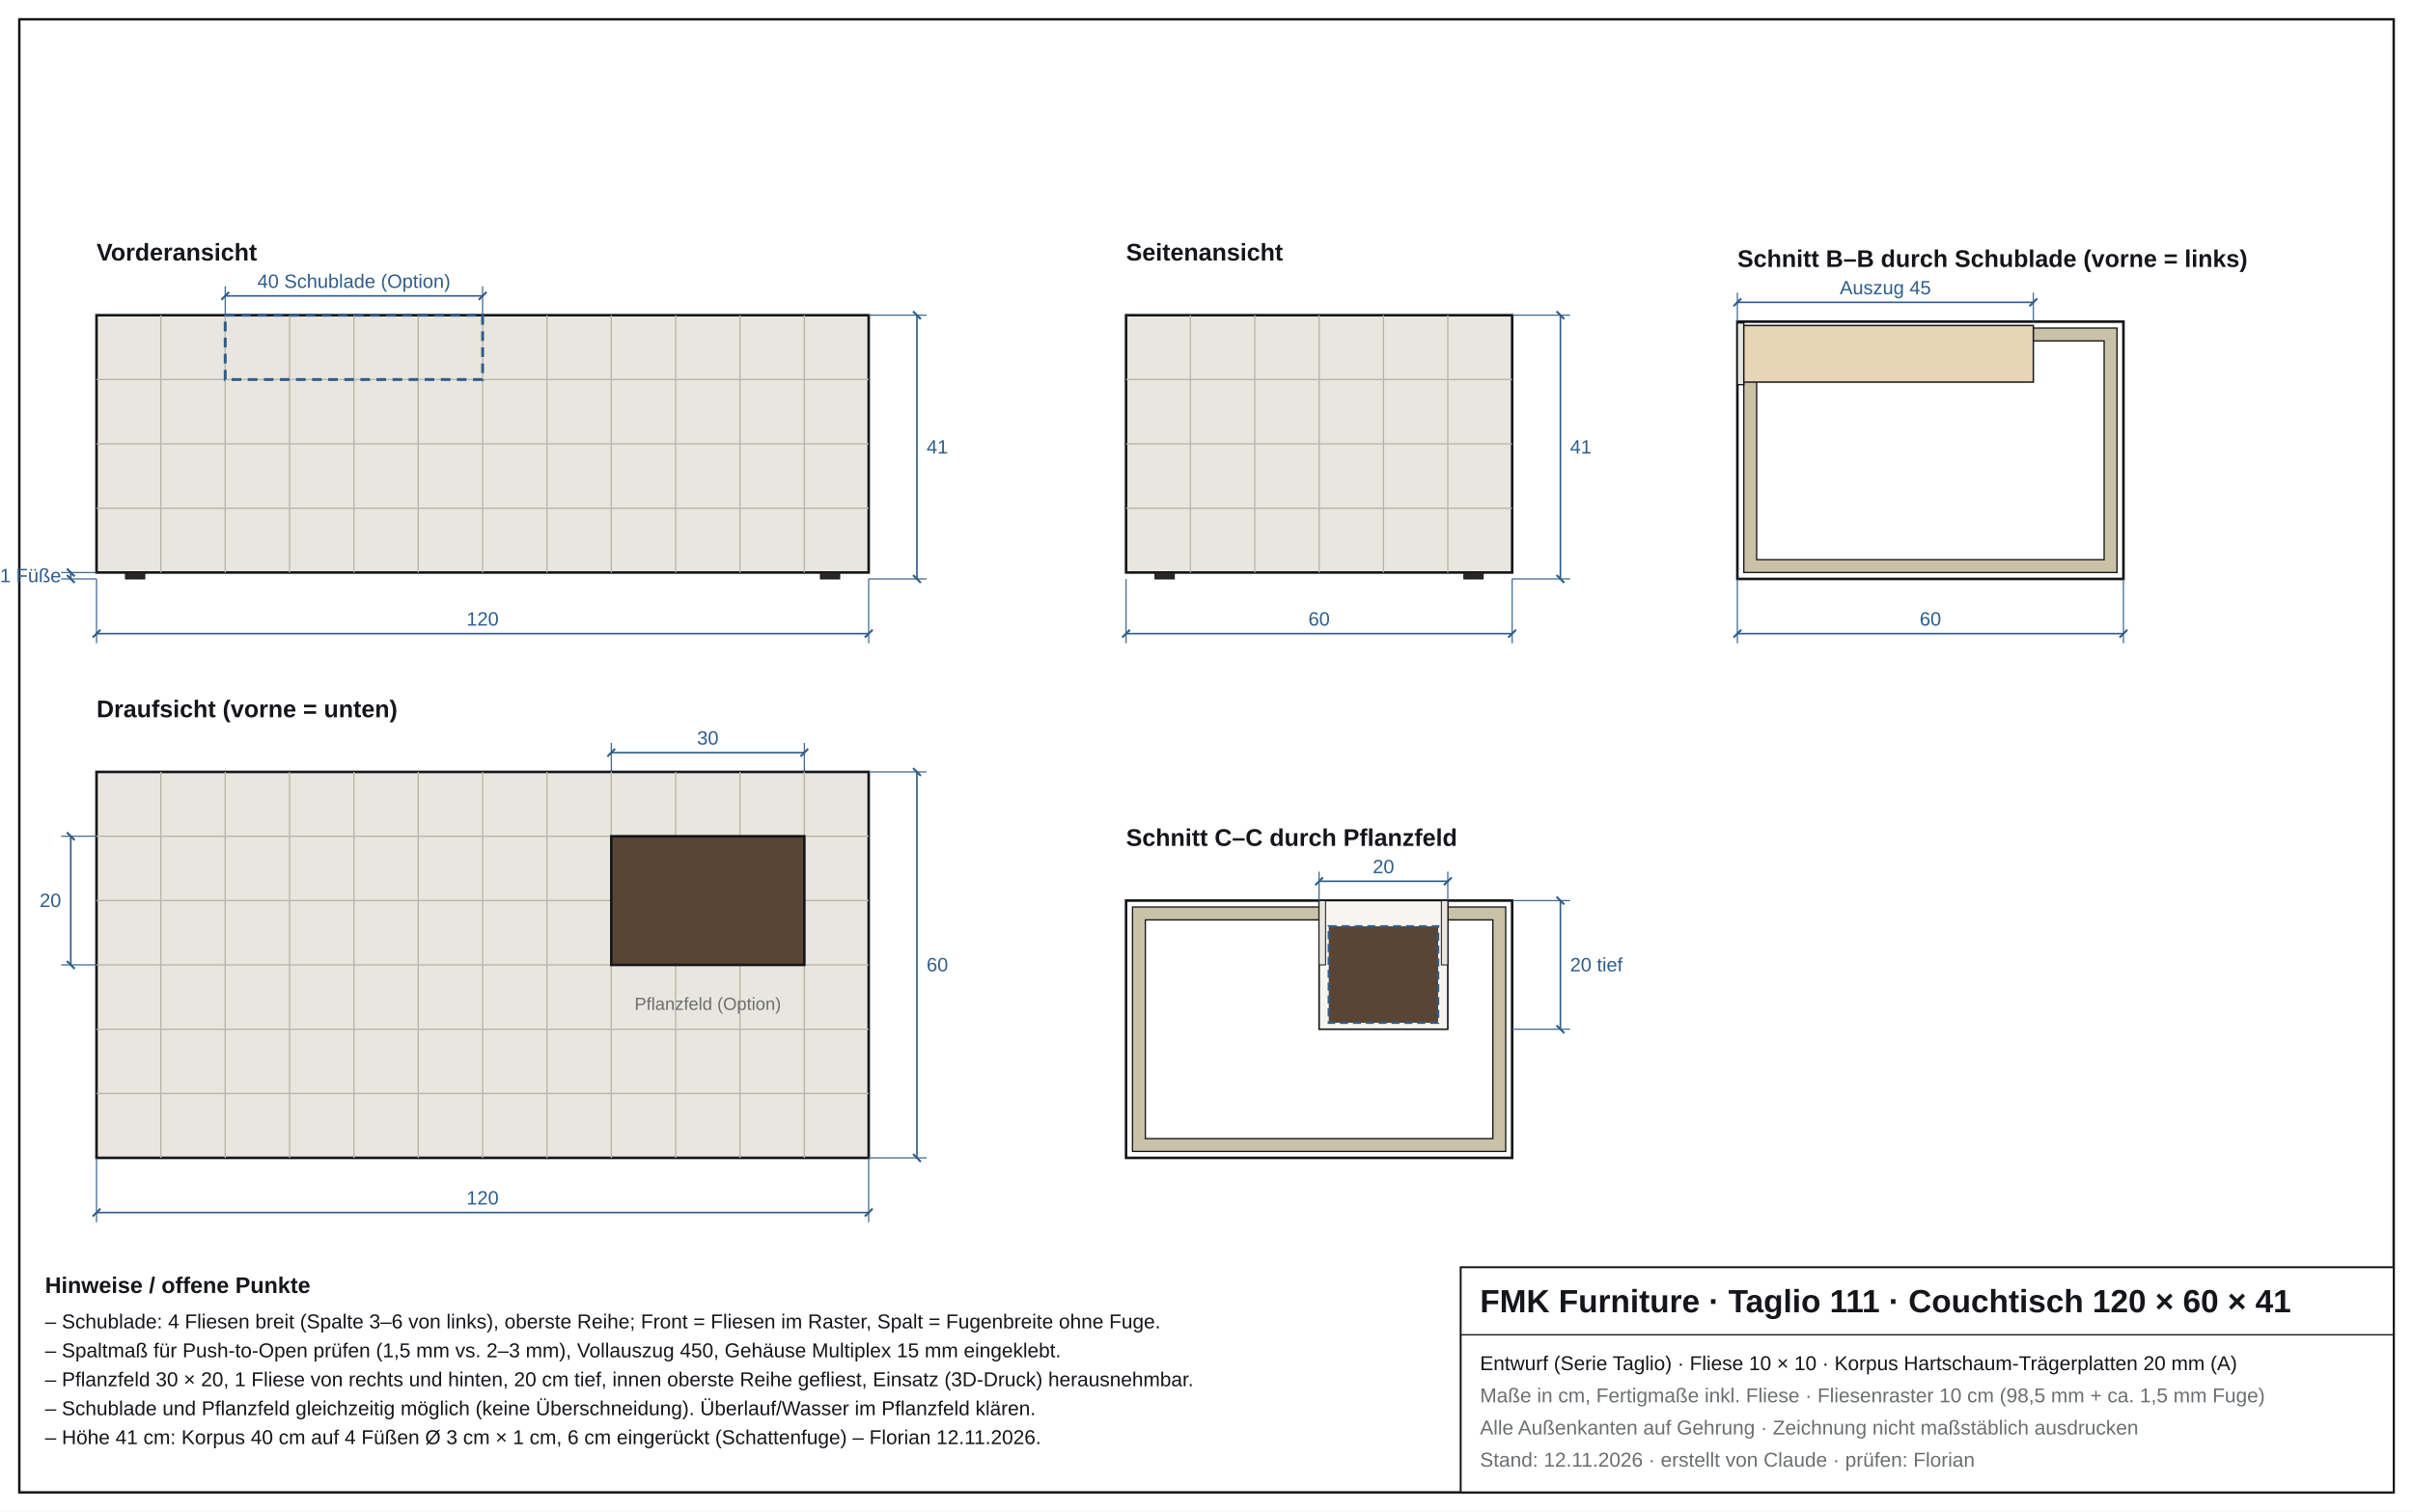
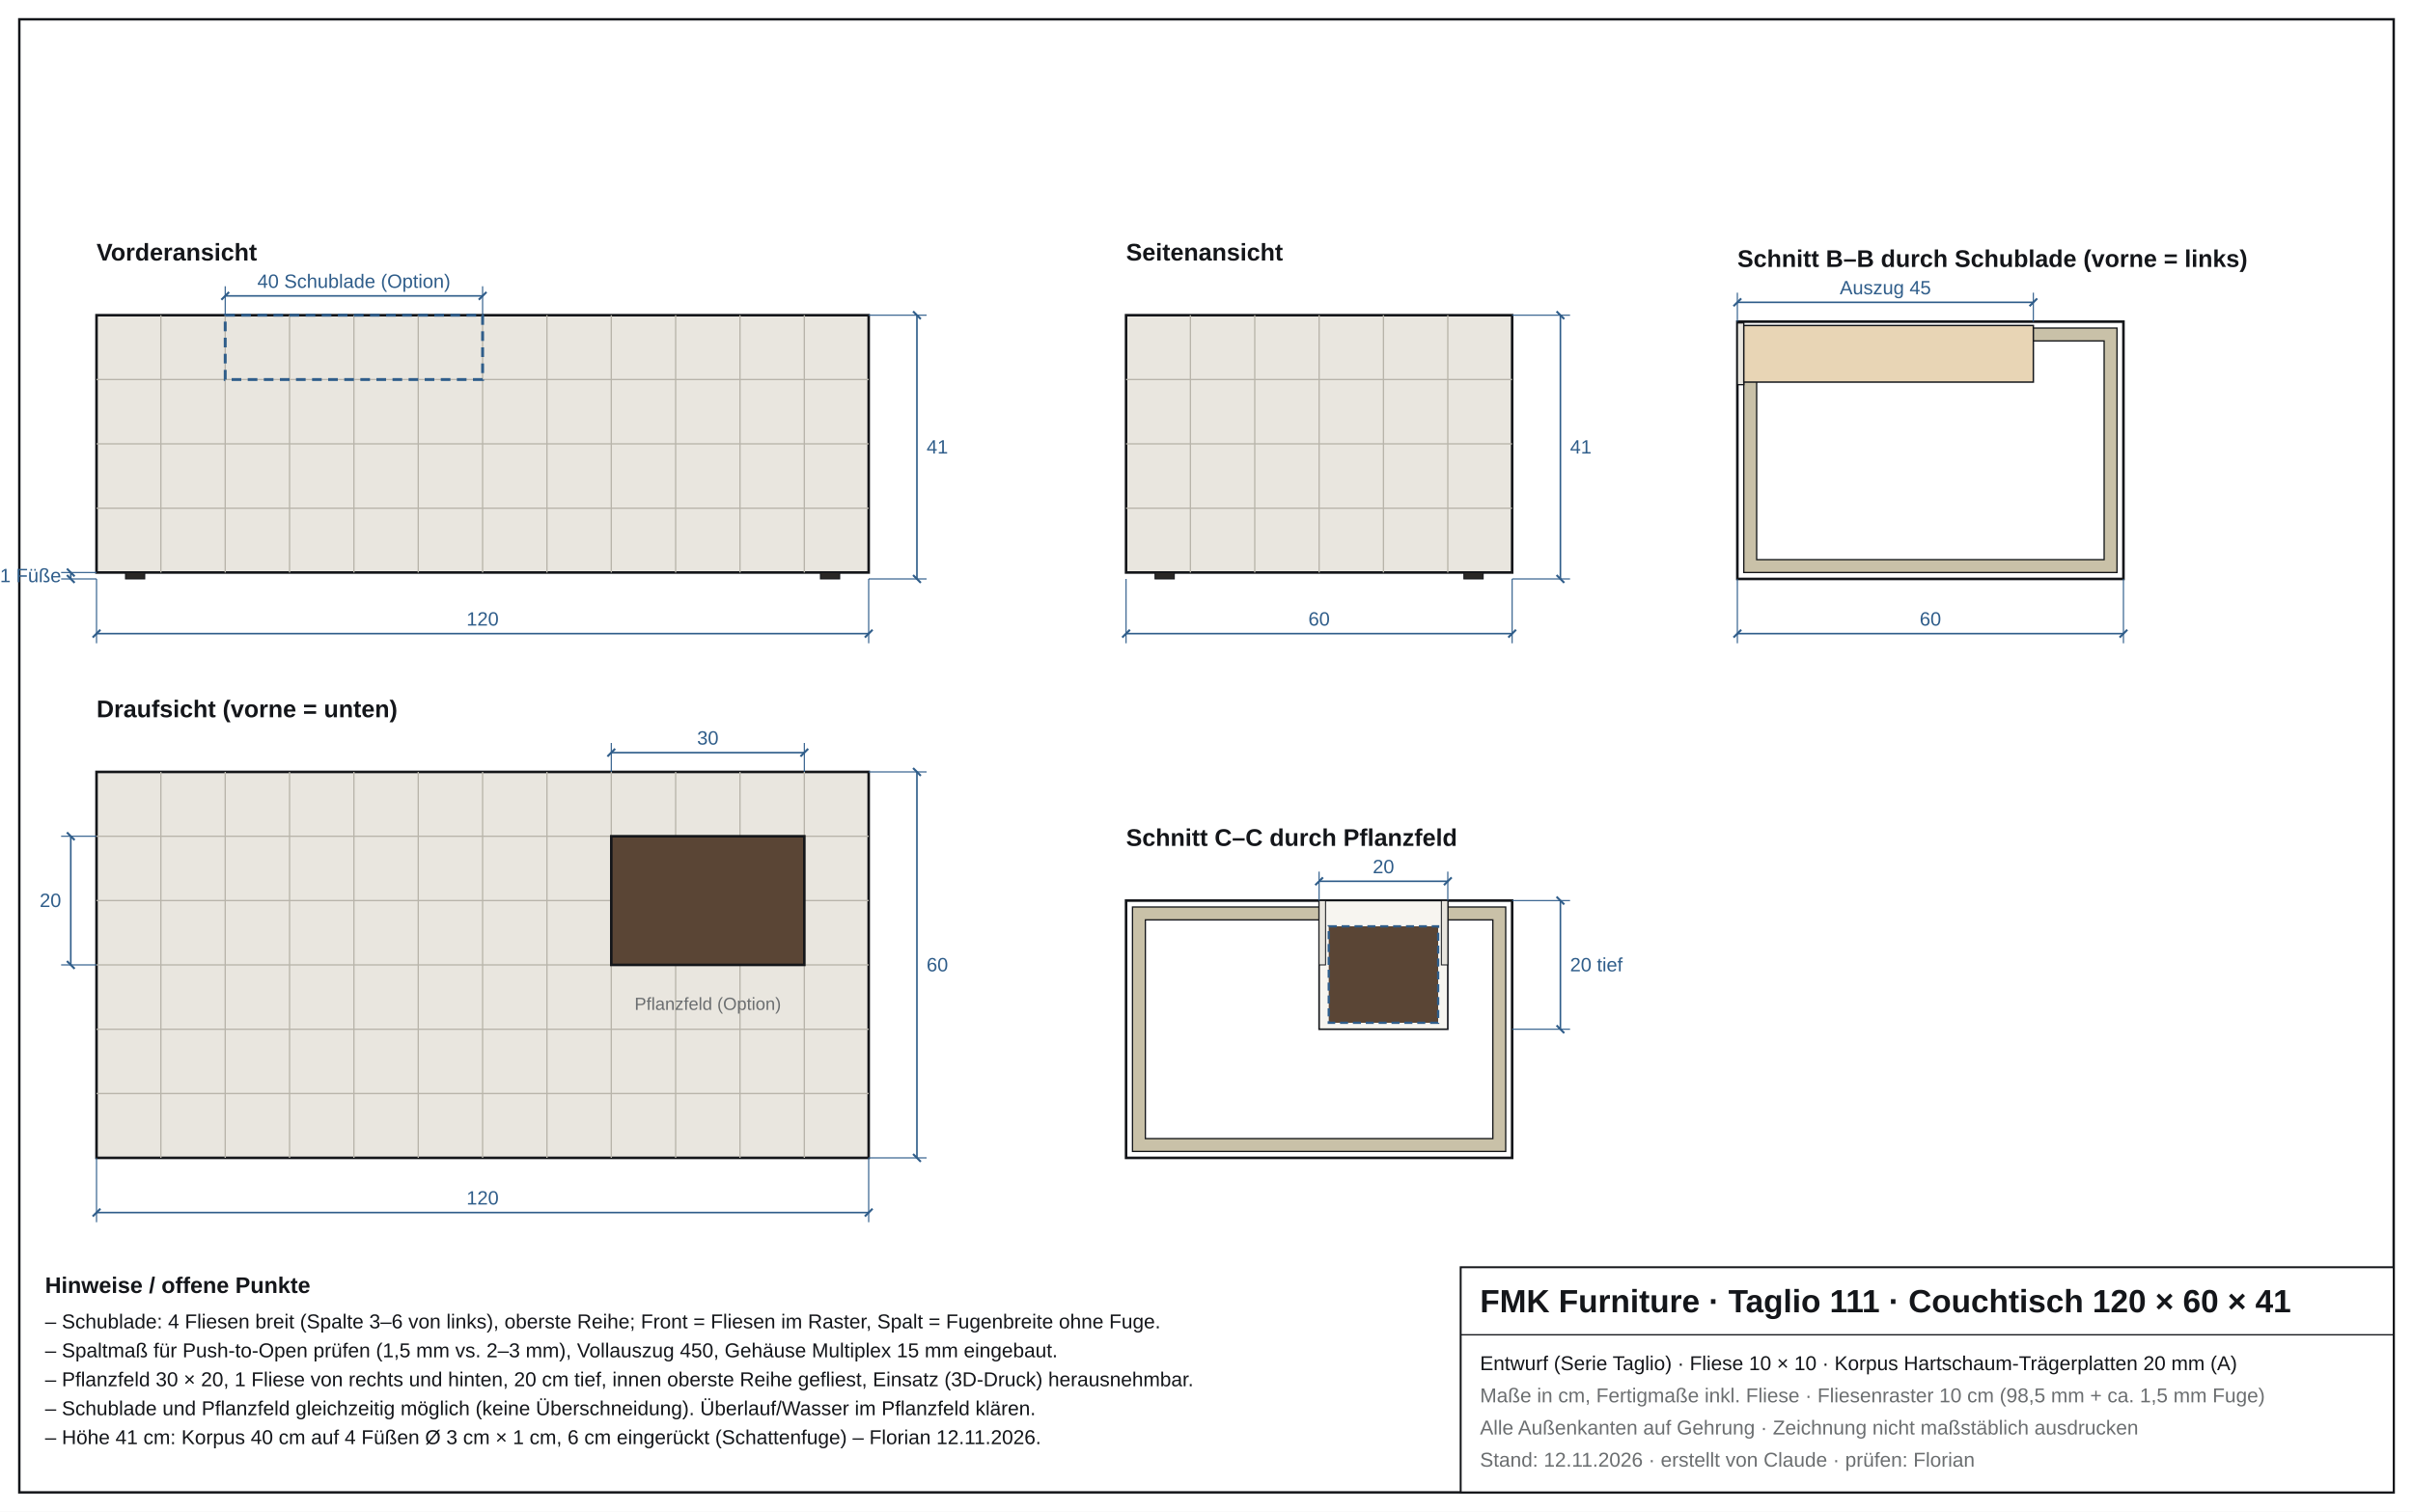
<svg xmlns="http://www.w3.org/2000/svg" viewBox="0 0 1500 940" width="1500" height="940" font-family="Arial, Helvetica, sans-serif">
  <defs>
    <marker id="tick" viewBox="0 0 10 10" refX="5" refY="5" markerWidth="8" markerHeight="8" orient="auto">
      <path d="M2 8 L8 2" stroke="#2F5D8A" stroke-width="1.6" />
    </marker>
    <pattern id="hatch" width="8" height="8" patternUnits="userSpaceOnUse" patternTransform="rotate(45)">
      <line x1="0" y1="0" x2="0" y2="8" stroke="#C9C1A8" stroke-width="2" />
    </pattern>
  </defs>
  <rect x="0" y="0" width="100%" height="100%" fill="#FFFFFF" />
  <rect x="12" y="12" width="1476" height="916" fill="none" stroke="#14161A" stroke-width="1.5" />
  <rect x="60.0" y="196.0" width="480.0" height="160.0" fill="#E9E6DF" stroke="#14161A" stroke-width="1.6" />
  <line x1="100.0" y1="356.0" x2="100.0" y2="196.0" stroke="#B8B4AA" stroke-width="0.8" />
  <line x1="140.0" y1="356.0" x2="140.0" y2="196.0" stroke="#B8B4AA" stroke-width="0.8" />
  <line x1="180.0" y1="356.0" x2="180.0" y2="196.0" stroke="#B8B4AA" stroke-width="0.8" />
  <line x1="220.0" y1="356.0" x2="220.0" y2="196.0" stroke="#B8B4AA" stroke-width="0.8" />
  <line x1="260.0" y1="356.0" x2="260.0" y2="196.0" stroke="#B8B4AA" stroke-width="0.8" />
  <line x1="300.0" y1="356.0" x2="300.0" y2="196.0" stroke="#B8B4AA" stroke-width="0.8" />
  <line x1="340.0" y1="356.0" x2="340.0" y2="196.0" stroke="#B8B4AA" stroke-width="0.8" />
  <line x1="380.0" y1="356.0" x2="380.0" y2="196.0" stroke="#B8B4AA" stroke-width="0.8" />
  <line x1="420.0" y1="356.0" x2="420.0" y2="196.0" stroke="#B8B4AA" stroke-width="0.8" />
  <line x1="460.0" y1="356.0" x2="460.0" y2="196.0" stroke="#B8B4AA" stroke-width="0.8" />
  <line x1="500.0" y1="356.0" x2="500.0" y2="196.0" stroke="#B8B4AA" stroke-width="0.8" />
  <line x1="60.0" y1="316.0" x2="540.0" y2="316.0" stroke="#B8B4AA" stroke-width="0.8" />
  <line x1="60.0" y1="276.0" x2="540.0" y2="276.0" stroke="#B8B4AA" stroke-width="0.8" />
  <line x1="60.0" y1="236.0" x2="540.0" y2="236.0" stroke="#B8B4AA" stroke-width="0.8" />
  <rect x="140.0" y="196.0" width="160.0" height="40.0" fill="none" stroke="#2F5D8A" stroke-width="1.8" stroke-dasharray="6 4" />
  <rect x="78.0" y="356.0" width="12.0" height="4.0" fill="#2A2826" stroke="#14161A" stroke-width="0.6" />
  <rect x="510.0" y="356.0" width="12.0" height="4.0" fill="#2A2826" stroke="#14161A" stroke-width="0.6" />
  <text x="60.0" y="162.0" font-size="15" text-anchor="start" font-weight="bold" fill="#14161A">Vorderansicht</text>
  <line x1="60.0" y1="360.0" x2="60.0" y2="400.0" stroke="#2F5D8A" stroke-width="0.7" />
  <line x1="540.0" y1="360.0" x2="540.0" y2="400.0" stroke="#2F5D8A" stroke-width="0.7" />
  <line x1="60.0" y1="394.0" x2="540.0" y2="394.0" stroke="#2F5D8A" stroke-width="1" marker-start="url(#tick)" marker-end="url(#tick)" />
  <text x="300.0" y="389.0" font-size="12" text-anchor="middle" font-weight="normal" fill="#2F5D8A">120</text>
  <line x1="540.0" y1="360.0" x2="576.0" y2="360.0" stroke="#2F5D8A" stroke-width="0.7" />
  <line x1="540.0" y1="196.0" x2="576.0" y2="196.0" stroke="#2F5D8A" stroke-width="0.7" />
  <line x1="570.0" y1="360.0" x2="570.0" y2="196.0" stroke="#2F5D8A" stroke-width="1" marker-start="url(#tick)" marker-end="url(#tick)" />
  <text x="576.0" y="282.0" font-size="12" text-anchor="start" font-weight="normal" fill="#2F5D8A">41</text>
  <line x1="60.0" y1="360.0" x2="38.0" y2="360.0" stroke="#2F5D8A" stroke-width="0.7" />
  <line x1="60.0" y1="356.0" x2="38.0" y2="356.0" stroke="#2F5D8A" stroke-width="0.7" />
  <line x1="44.0" y1="360.0" x2="44.0" y2="356.0" stroke="#2F5D8A" stroke-width="1" marker-start="url(#tick)" marker-end="url(#tick)" />
  <text x="38.0" y="362.0" font-size="12" text-anchor="end" font-weight="normal" fill="#2F5D8A">1 Füße</text>
  <line x1="140.0" y1="196.0" x2="140.0" y2="178.0" stroke="#2F5D8A" stroke-width="0.7" />
  <line x1="300.0" y1="196.0" x2="300.0" y2="178.0" stroke="#2F5D8A" stroke-width="0.7" />
  <line x1="140.0" y1="184.0" x2="300.0" y2="184.0" stroke="#2F5D8A" stroke-width="1" marker-start="url(#tick)" marker-end="url(#tick)" />
  <text x="220.0" y="179.0" font-size="12" text-anchor="middle" font-weight="normal" fill="#2F5D8A">40 Schublade (Option)</text>
  <rect x="60.0" y="480.0" width="480.0" height="240.0" fill="#E9E6DF" stroke="#14161A" stroke-width="1.6" />
  <line x1="100.0" y1="720.0" x2="100.0" y2="480.0" stroke="#B8B4AA" stroke-width="0.8" />
  <line x1="140.0" y1="720.0" x2="140.0" y2="480.0" stroke="#B8B4AA" stroke-width="0.8" />
  <line x1="180.0" y1="720.0" x2="180.0" y2="480.0" stroke="#B8B4AA" stroke-width="0.8" />
  <line x1="220.0" y1="720.0" x2="220.0" y2="480.0" stroke="#B8B4AA" stroke-width="0.8" />
  <line x1="260.0" y1="720.0" x2="260.0" y2="480.0" stroke="#B8B4AA" stroke-width="0.8" />
  <line x1="300.0" y1="720.0" x2="300.0" y2="480.0" stroke="#B8B4AA" stroke-width="0.8" />
  <line x1="340.0" y1="720.0" x2="340.0" y2="480.0" stroke="#B8B4AA" stroke-width="0.8" />
  <line x1="380.0" y1="720.0" x2="380.0" y2="480.0" stroke="#B8B4AA" stroke-width="0.8" />
  <line x1="420.0" y1="720.0" x2="420.0" y2="480.0" stroke="#B8B4AA" stroke-width="0.8" />
  <line x1="460.0" y1="720.0" x2="460.0" y2="480.0" stroke="#B8B4AA" stroke-width="0.8" />
  <line x1="500.0" y1="720.0" x2="500.0" y2="480.0" stroke="#B8B4AA" stroke-width="0.8" />
  <line x1="60.0" y1="680.0" x2="540.0" y2="680.0" stroke="#B8B4AA" stroke-width="0.8" />
  <line x1="60.0" y1="640.0" x2="540.0" y2="640.0" stroke="#B8B4AA" stroke-width="0.8" />
  <line x1="60.0" y1="600.0" x2="540.0" y2="600.0" stroke="#B8B4AA" stroke-width="0.8" />
  <line x1="60.0" y1="560.0" x2="540.0" y2="560.0" stroke="#B8B4AA" stroke-width="0.8" />
  <line x1="60.0" y1="520.0" x2="540.0" y2="520.0" stroke="#B8B4AA" stroke-width="0.8" />
  <rect x="380.0" y="520.0" width="120.0" height="80.0" fill="#5A4535" stroke="#14161A" stroke-width="1.6" />
  <text x="60.0" y="446.0" font-size="15" text-anchor="start" font-weight="bold" fill="#14161A">Draufsicht (vorne = unten)</text>
  <line x1="60.0" y1="720.0" x2="60.0" y2="760.0" stroke="#2F5D8A" stroke-width="0.7" />
  <line x1="540.0" y1="720.0" x2="540.0" y2="760.0" stroke="#2F5D8A" stroke-width="0.7" />
  <line x1="60.0" y1="754.0" x2="540.0" y2="754.0" stroke="#2F5D8A" stroke-width="1" marker-start="url(#tick)" marker-end="url(#tick)" />
  <text x="300.0" y="749.0" font-size="12" text-anchor="middle" font-weight="normal" fill="#2F5D8A">120</text>
  <line x1="540.0" y1="720.0" x2="576.0" y2="720.0" stroke="#2F5D8A" stroke-width="0.7" />
  <line x1="540.0" y1="480.0" x2="576.0" y2="480.0" stroke="#2F5D8A" stroke-width="0.7" />
  <line x1="570.0" y1="720.0" x2="570.0" y2="480.0" stroke="#2F5D8A" stroke-width="1" marker-start="url(#tick)" marker-end="url(#tick)" />
  <text x="576.0" y="604.0" font-size="12" text-anchor="start" font-weight="normal" fill="#2F5D8A">60</text>
  <line x1="380.0" y1="480.0" x2="380.0" y2="462.0" stroke="#2F5D8A" stroke-width="0.7" />
  <line x1="500.0" y1="480.0" x2="500.0" y2="462.0" stroke="#2F5D8A" stroke-width="0.7" />
  <line x1="380.0" y1="468.0" x2="500.0" y2="468.0" stroke="#2F5D8A" stroke-width="1" marker-start="url(#tick)" marker-end="url(#tick)" />
  <text x="440.0" y="463.0" font-size="12" text-anchor="middle" font-weight="normal" fill="#2F5D8A">30</text>
  <line x1="60.0" y1="600.0" x2="38.0" y2="600.0" stroke="#2F5D8A" stroke-width="0.7" />
  <line x1="60.0" y1="520.0" x2="38.0" y2="520.0" stroke="#2F5D8A" stroke-width="0.7" />
  <line x1="44.0" y1="600.0" x2="44.0" y2="520.0" stroke="#2F5D8A" stroke-width="1" marker-start="url(#tick)" marker-end="url(#tick)" />
  <text x="38.0" y="564.0" font-size="12" text-anchor="end" font-weight="normal" fill="#2F5D8A">20</text>
  <text x="440.0" y="628.0" font-size="11" text-anchor="middle" font-weight="normal" fill="#6B6E70">Pflanzfeld (Option)</text>
  <rect x="700.0" y="196.0" width="240.0" height="160.0" fill="#E9E6DF" stroke="#14161A" stroke-width="1.6" />
  <line x1="740.0" y1="356.0" x2="740.0" y2="196.0" stroke="#B8B4AA" stroke-width="0.8" />
  <line x1="780.0" y1="356.0" x2="780.0" y2="196.0" stroke="#B8B4AA" stroke-width="0.8" />
  <line x1="820.0" y1="356.0" x2="820.0" y2="196.0" stroke="#B8B4AA" stroke-width="0.8" />
  <line x1="860.0" y1="356.0" x2="860.0" y2="196.0" stroke="#B8B4AA" stroke-width="0.8" />
  <line x1="900.0" y1="356.0" x2="900.0" y2="196.0" stroke="#B8B4AA" stroke-width="0.8" />
  <line x1="700.0" y1="316.0" x2="940.0" y2="316.0" stroke="#B8B4AA" stroke-width="0.8" />
  <line x1="700.0" y1="276.0" x2="940.0" y2="276.0" stroke="#B8B4AA" stroke-width="0.8" />
  <line x1="700.0" y1="236.0" x2="940.0" y2="236.0" stroke="#B8B4AA" stroke-width="0.8" />
  <rect x="718.0" y="356.0" width="12.0" height="4.0" fill="#2A2826" stroke="#14161A" stroke-width="0.6" />
  <rect x="910.0" y="356.0" width="12.0" height="4.0" fill="#2A2826" stroke="#14161A" stroke-width="0.6" />
  <text x="700.0" y="162.0" font-size="15" text-anchor="start" font-weight="bold" fill="#14161A">Seitenansicht</text>
  <line x1="700.0" y1="360.0" x2="700.0" y2="400.0" stroke="#2F5D8A" stroke-width="0.7" />
  <line x1="940.0" y1="360.0" x2="940.0" y2="400.0" stroke="#2F5D8A" stroke-width="0.7" />
  <line x1="700.0" y1="394.0" x2="940.0" y2="394.0" stroke="#2F5D8A" stroke-width="1" marker-start="url(#tick)" marker-end="url(#tick)" />
  <text x="820.0" y="389.0" font-size="12" text-anchor="middle" font-weight="normal" fill="#2F5D8A">60</text>
  <line x1="940.0" y1="360.0" x2="976.0" y2="360.0" stroke="#2F5D8A" stroke-width="0.7" />
  <line x1="940.0" y1="196.0" x2="976.0" y2="196.0" stroke="#2F5D8A" stroke-width="0.7" />
  <line x1="970.0" y1="360.0" x2="970.0" y2="196.0" stroke="#2F5D8A" stroke-width="1" marker-start="url(#tick)" marker-end="url(#tick)" />
  <text x="976.0" y="282.0" font-size="12" text-anchor="start" font-weight="normal" fill="#2F5D8A">41</text>
  <rect x="1080.0" y="200.0" width="240.0" height="160.0" fill="#FFFFFF" stroke="#14161A" stroke-width="1.6" />
  <rect x="1084.0" y="204.0" width="232.0" height="152.0" fill="#C9C1A8" stroke="#14161A" stroke-width="0.8" />
  <rect x="1092.0" y="212.0" width="216.0" height="136.0" fill="#FFFFFF" stroke="#14161A" stroke-width="0.8" />
  <rect x="1080.0" y="200.8" width="4.0" height="38.4" fill="#E9E6DF" stroke="#14161A" stroke-width="0.8" />
  <rect x="1084.0" y="202.4" width="180.0" height="35.2" fill="#E8D5B5" stroke="#14161A" stroke-width="0.9" />
  <text x="1080.0" y="166.0" font-size="15" text-anchor="start" font-weight="bold" fill="#14161A">Schnitt B–B durch Schublade (vorne = links)</text>
  <line x1="1080.0" y1="200.0" x2="1080.0" y2="182.0" stroke="#2F5D8A" stroke-width="0.7" />
  <line x1="1264.0" y1="200.0" x2="1264.0" y2="182.0" stroke="#2F5D8A" stroke-width="0.7" />
  <line x1="1080.0" y1="188.0" x2="1264.0" y2="188.0" stroke="#2F5D8A" stroke-width="1" marker-start="url(#tick)" marker-end="url(#tick)" />
  <text x="1172.0" y="183.0" font-size="12" text-anchor="middle" font-weight="normal" fill="#2F5D8A">Auszug 45</text>
  <line x1="1080.0" y1="360.0" x2="1080.0" y2="400.0" stroke="#2F5D8A" stroke-width="0.7" />
  <line x1="1320.0" y1="360.0" x2="1320.0" y2="400.0" stroke="#2F5D8A" stroke-width="0.7" />
  <line x1="1080.0" y1="394.0" x2="1320.0" y2="394.0" stroke="#2F5D8A" stroke-width="1" marker-start="url(#tick)" marker-end="url(#tick)" />
  <text x="1200.0" y="389.0" font-size="12" text-anchor="middle" font-weight="normal" fill="#2F5D8A">60</text>
  <rect x="700.0" y="560.0" width="240.0" height="160.0" fill="#FFFFFF" stroke="#14161A" stroke-width="1.6" />
  <rect x="704.0" y="564.0" width="232.0" height="152.0" fill="#C9C1A8" stroke="#14161A" stroke-width="0.8" />
  <rect x="712.0" y="572.0" width="216.0" height="136.0" fill="#FFFFFF" stroke="#14161A" stroke-width="0.8" />
  <rect x="820.0" y="560.0" width="80.0" height="80.0" fill="#F7F5F0" stroke="#14161A" stroke-width="1" />
  <rect x="820.0" y="560.0" width="4.0" height="40.0" fill="#E9E6DF" stroke="#14161A" stroke-width="0.6" />
  <rect x="896.0" y="560.0" width="4.0" height="40.0" fill="#E9E6DF" stroke="#14161A" stroke-width="0.6" />
  <rect x="826.0" y="576.0" width="68.0" height="60.0" fill="#5A4535" stroke="#2F5D8A" stroke-width="1.4" stroke-dasharray="5 3" />
  <text x="700.0" y="526.0" font-size="15" text-anchor="start" font-weight="bold" fill="#14161A">Schnitt C–C durch Pflanzfeld</text>
  <line x1="940.0" y1="640.0" x2="976.0" y2="640.0" stroke="#2F5D8A" stroke-width="0.7" />
  <line x1="940.0" y1="560.0" x2="976.0" y2="560.0" stroke="#2F5D8A" stroke-width="0.7" />
  <line x1="970.0" y1="640.0" x2="970.0" y2="560.0" stroke="#2F5D8A" stroke-width="1" marker-start="url(#tick)" marker-end="url(#tick)" />
  <text x="976.0" y="604.0" font-size="12" text-anchor="start" font-weight="normal" fill="#2F5D8A">20 tief</text>
  <line x1="820.0" y1="560.0" x2="820.0" y2="542.0" stroke="#2F5D8A" stroke-width="0.7" />
  <line x1="900.0" y1="560.0" x2="900.0" y2="542.0" stroke="#2F5D8A" stroke-width="0.7" />
  <line x1="820.0" y1="548.0" x2="900.0" y2="548.0" stroke="#2F5D8A" stroke-width="1" marker-start="url(#tick)" marker-end="url(#tick)" />
  <text x="860.0" y="543.0" font-size="12" text-anchor="middle" font-weight="normal" fill="#2F5D8A">20</text>
  <rect x="908" y="788" width="580" height="140" fill="#FFFFFF" stroke="#14161A" stroke-width="1.2" />
  <line x1="908" y1="830" x2="1488" y2="830" stroke="#14161A" stroke-width="0.8" />
  <text x="920" y="816" font-size="20" font-weight="bold" fill="#14161A">FMK Furniture · Taglio 111 · Couchtisch 120 × 60 × 41</text>
  <text x="920" y="852" font-size="12.5" fill="#14161A">Entwurf (Serie Taglio) · Fliese 10 × 10 · Korpus Hartschaum-Trägerplatten 20 mm (A)</text>
  <text x="920" y="872" font-size="12.5" fill="#6B6E70">Maße in cm, Fertigmaße inkl. Fliese · Fliesenraster 10 cm (98,5 mm + ca. 1,5 mm Fuge)</text>
  <text x="920" y="892" font-size="12.5" fill="#6B6E70">Alle Außenkanten auf Gehrung · Zeichnung nicht maßstäblich ausdrucken</text>
  <text x="920" y="912" font-size="12.5" fill="#6B6E70">Stand: 12.11.2026 · erstellt von Claude · prüfen: Florian</text>
  <text x="28" y="804" font-size="14" font-weight="bold" fill="#14161A">Hinweise / offene Punkte</text>
  <text x="28" y="826" font-size="12.5" fill="#14161A">– Schublade: 4 Fliesen breit (Spalte 3–6 von links), oberste Reihe; Front = Fliesen im Raster, Spalt = Fugenbreite ohne Fuge.</text>
-   <text x="28" y="844" font-size="12.5" fill="#14161A">– Spaltmaß für Push-to-Open prüfen (1,5 mm vs. 2–3 mm), Vollauszug 450, Gehäuse Multiplex 15 mm eingeklebt.</text>
+   <text x="28" y="844" font-size="12.5" fill="#14161A">– Spaltmaß für Push-to-Open prüfen (1,5 mm vs. 2–3 mm), Vollauszug 450, Gehäuse Multiplex 15 mm eingebaut.</text>
  <text x="28" y="862" font-size="12.5" fill="#14161A">– Pflanzfeld 30 × 20, 1 Fliese von rechts und hinten, 20 cm tief, innen oberste Reihe gefliest, Einsatz (3D-Druck) herausnehmbar.</text>
  <text x="28" y="880" font-size="12.5" fill="#14161A">– Schublade und Pflanzfeld gleichzeitig möglich (keine Überschneidung). Überlauf/Wasser im Pflanzfeld klären.</text>
  <text x="28" y="898" font-size="12.5" fill="#14161A">– Höhe 41 cm: Korpus 40 cm auf 4 Füßen Ø 3 cm × 1 cm, 6 cm eingerückt (Schattenfuge) – Florian 12.11.2026.</text>
</svg>
